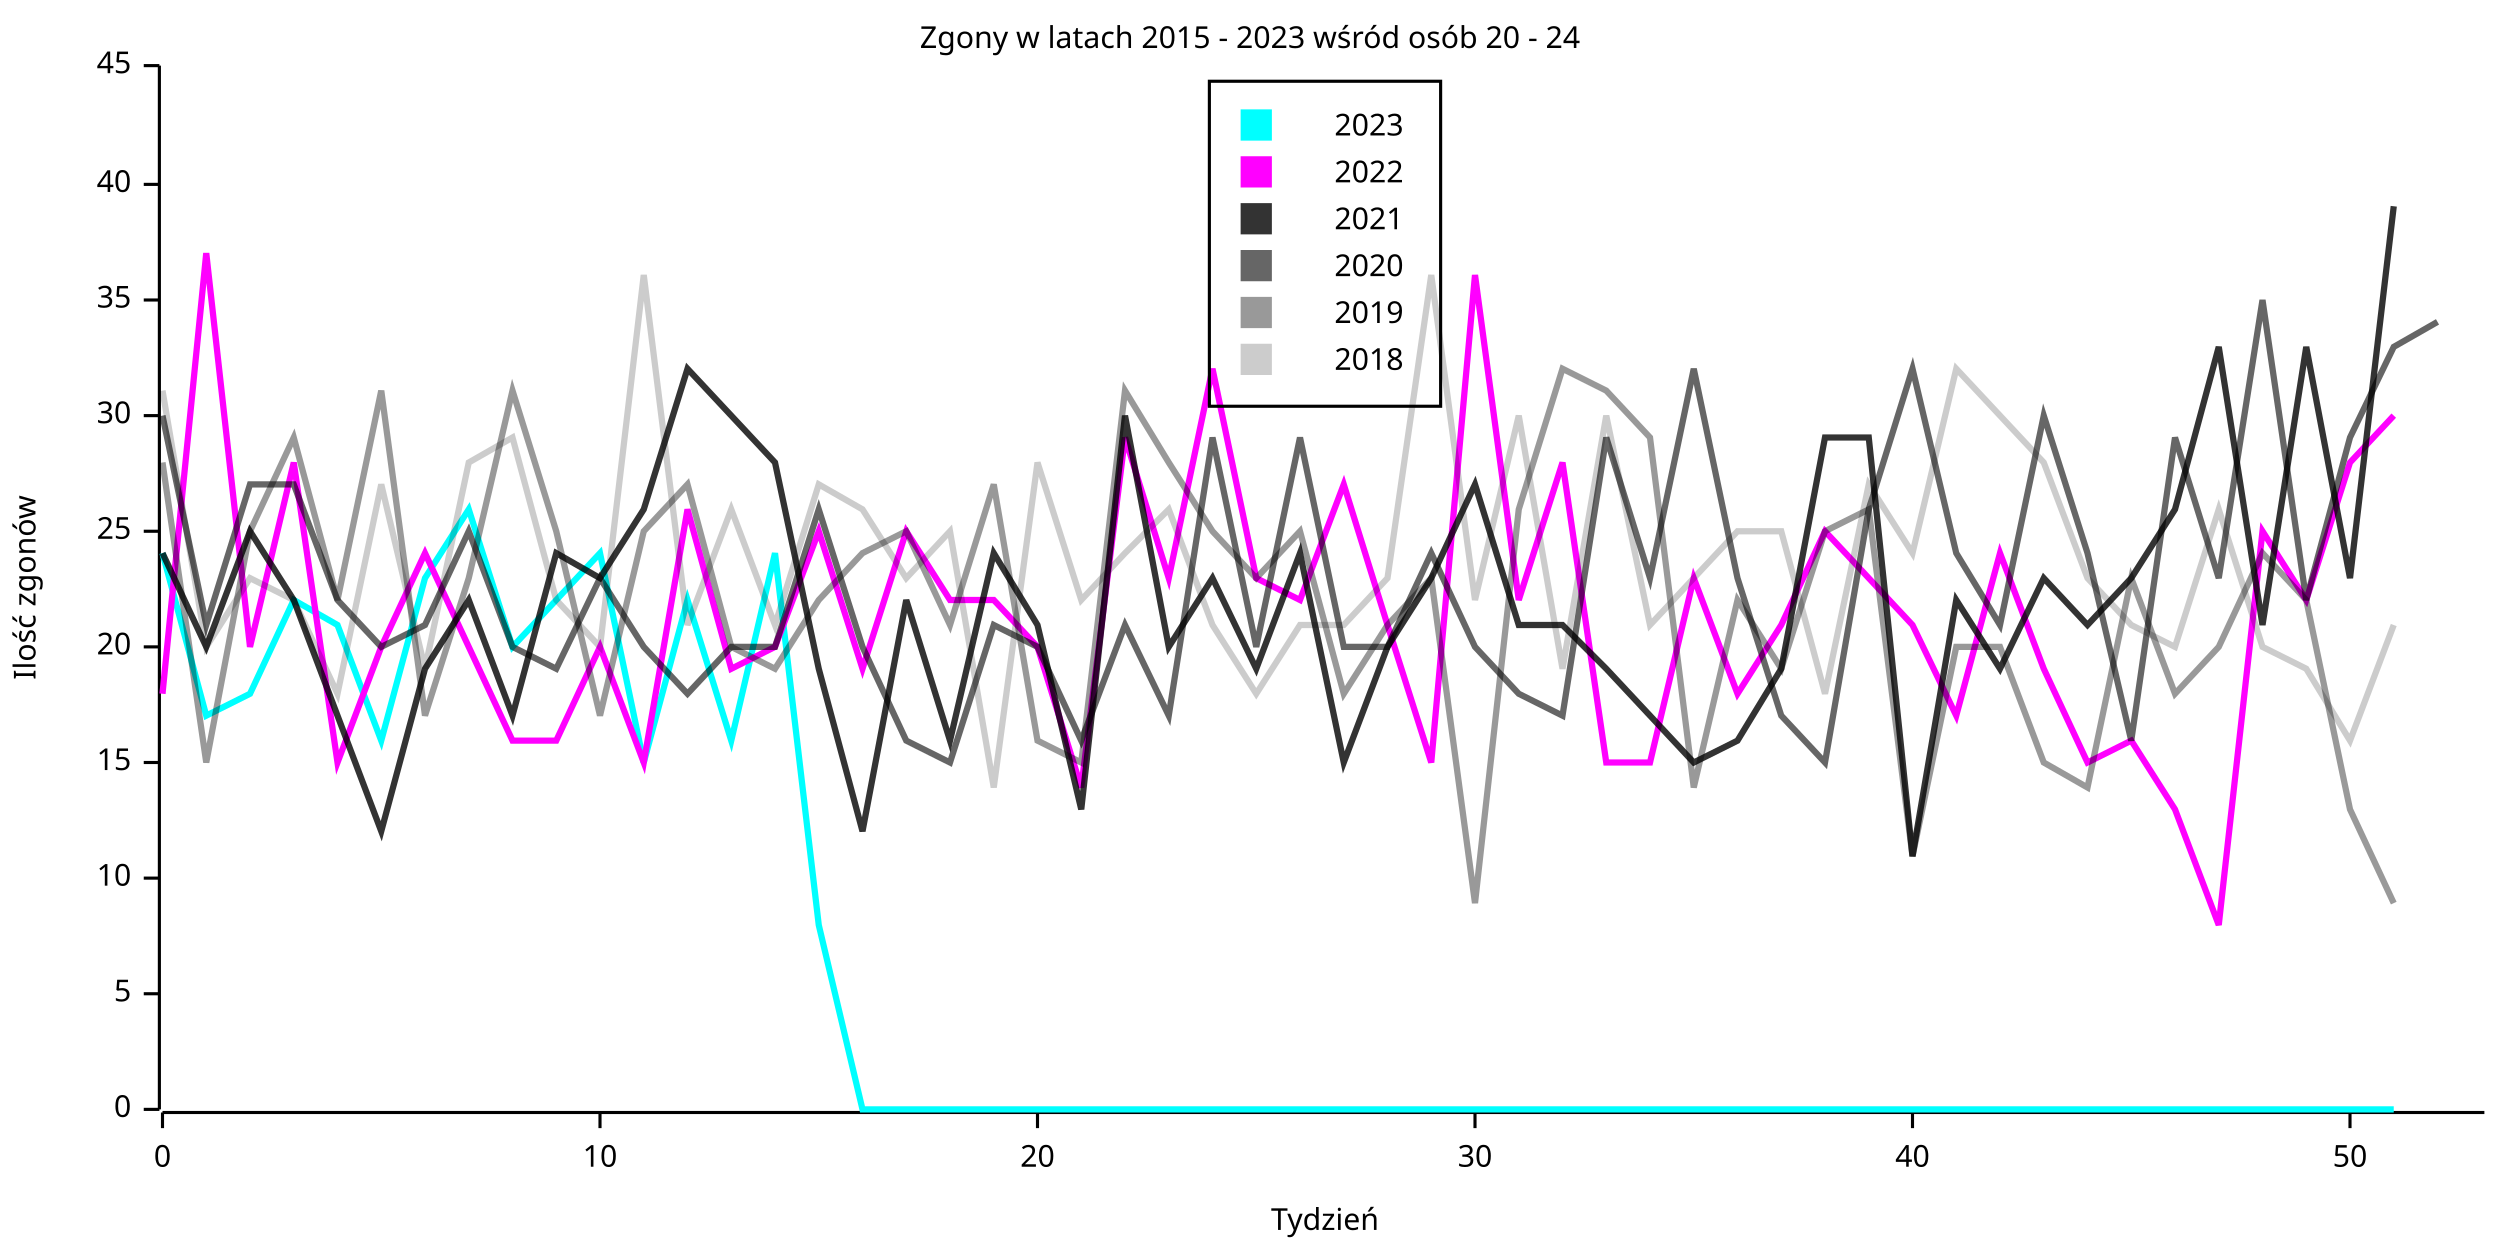
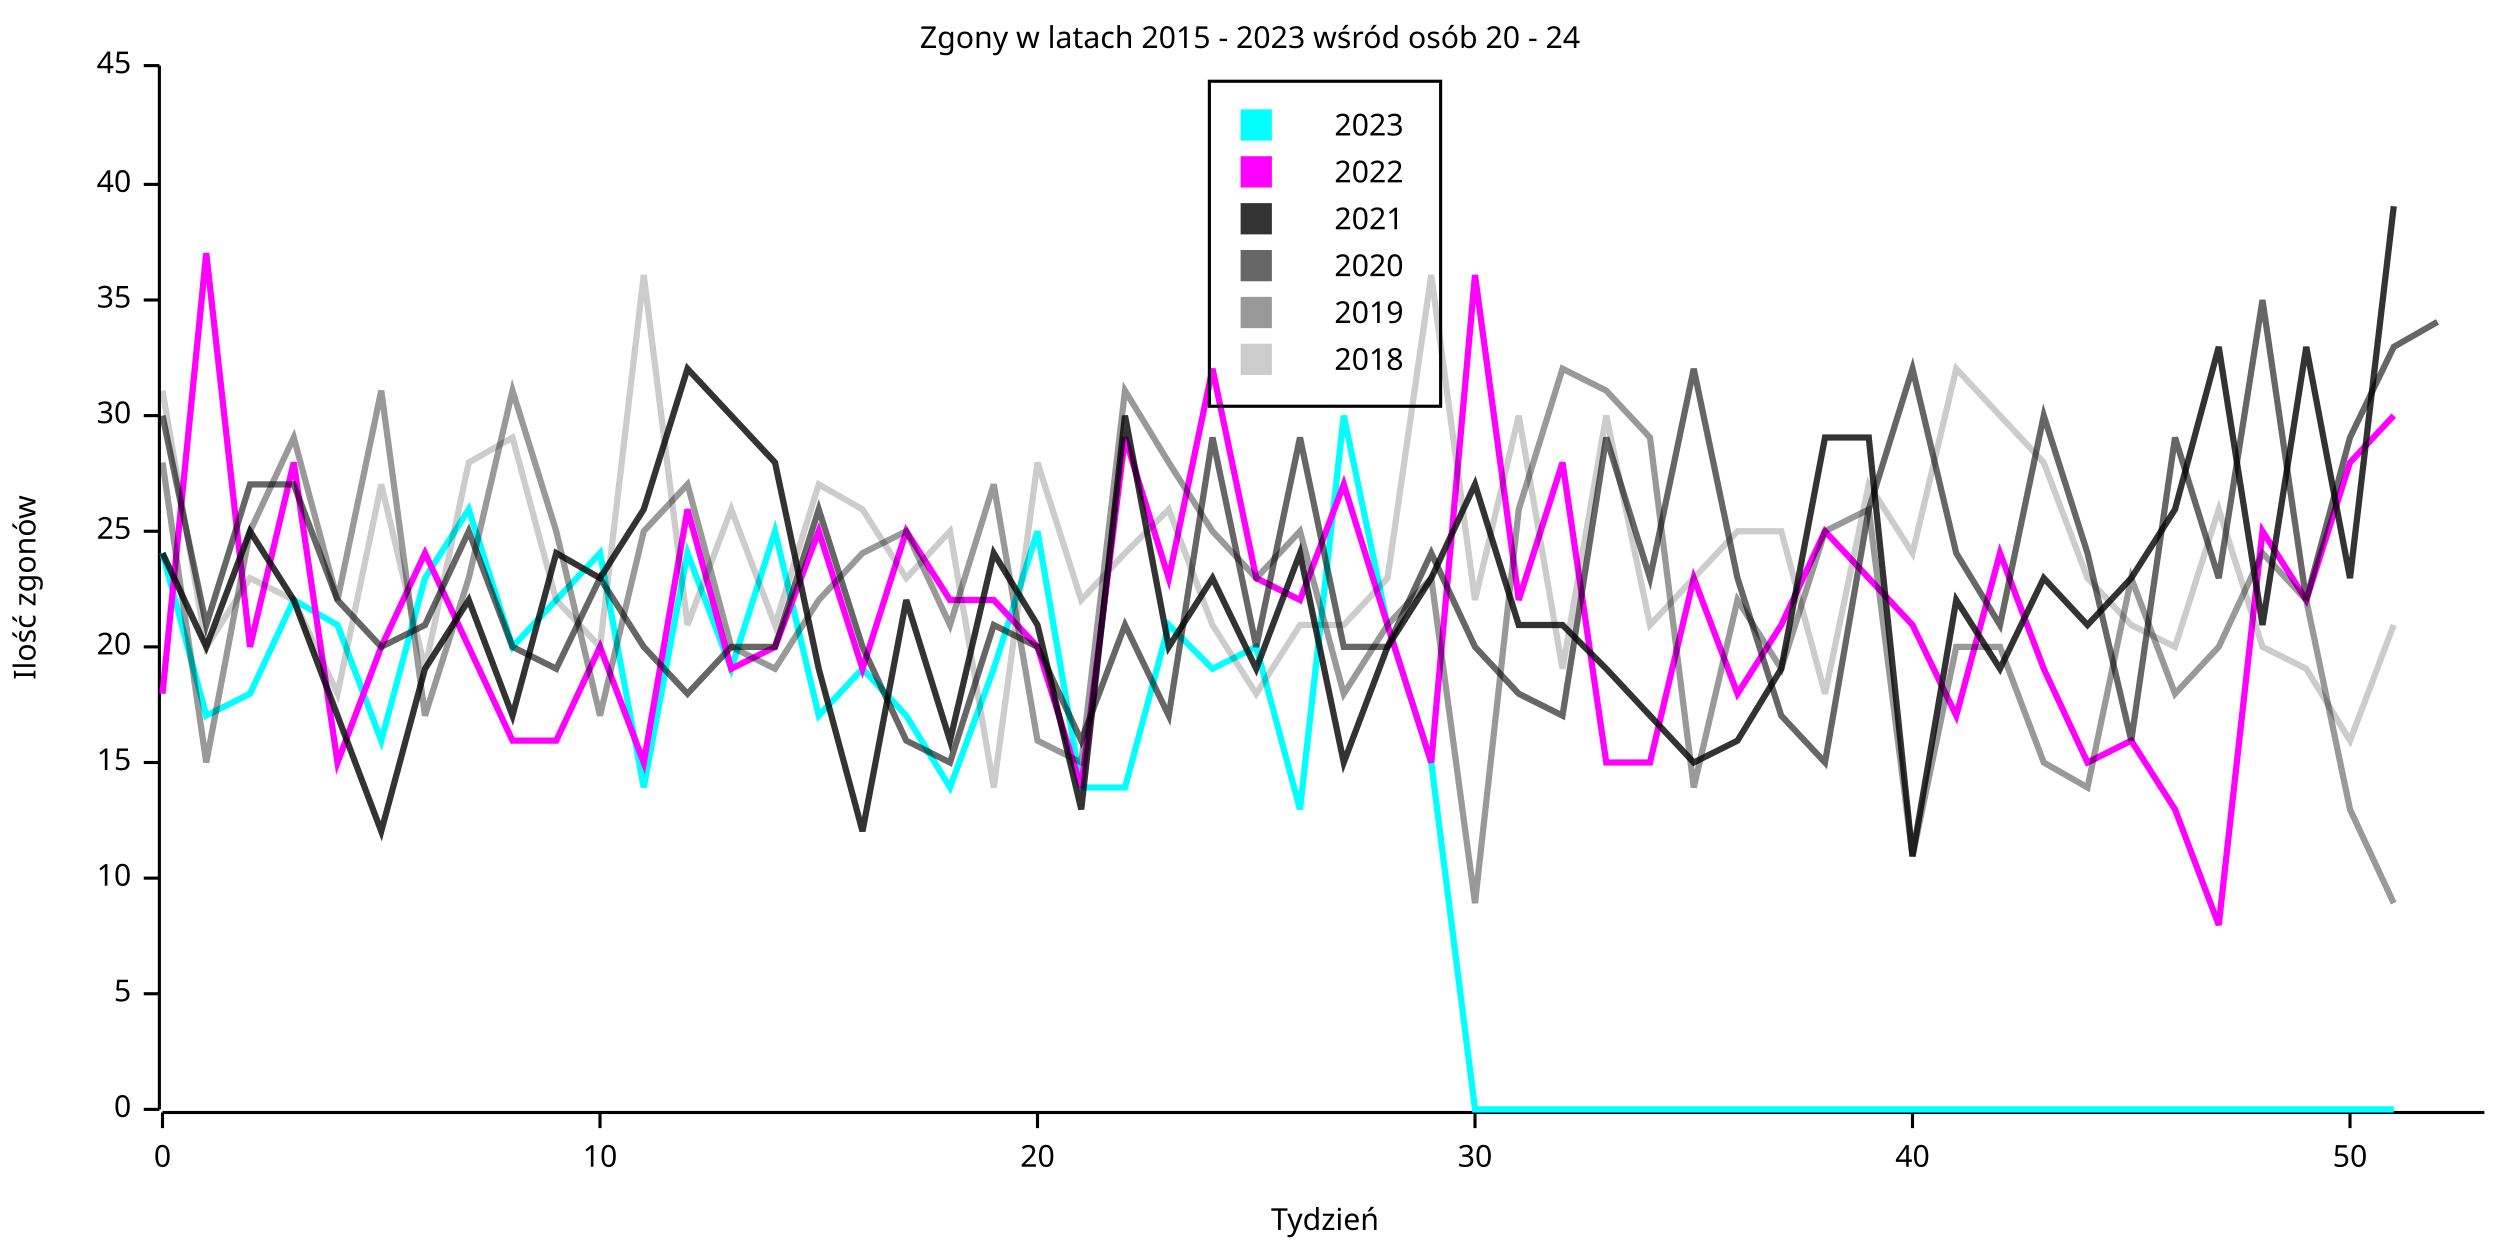
<svg xmlns="http://www.w3.org/2000/svg" width="800" height="400" viewBox="0 0 800 400">
  <rect x="0" y="0" width="800" height="400" opacity="1" fill="#FFFFFF" stroke="none" />
  <text x="400" y="8" dy="0.76em" text-anchor="middle" font-family="sans-serif" font-size="9.677" opacity="1" fill="#000000">
Zgony w latach 2015 - 2023 wśród osób 20 - 24
</text>
  <text x="4" y="188" dy="0.76em" text-anchor="middle" font-family="sans-serif" font-size="9.677" opacity="1" fill="#000000" transform="rotate(270, 4, 188)">
Ilość zgonów
</text>
  <text x="424" y="396" dy="-0.5ex" text-anchor="middle" font-family="sans-serif" font-size="9.677" opacity="1" fill="#000000">
Tydzień
</text>
  <polyline fill="none" opacity="1" stroke="#000000" stroke-width="1" points="51,21 51,355 " />
  <text x="42" y="355" dy="0.5ex" text-anchor="end" font-family="sans-serif" font-size="9.677" opacity="1" fill="#000000">
0
</text>
  <polyline fill="none" opacity="1" stroke="#000000" stroke-width="1" points="46,355 51,355 " />
  <text x="42" y="318" dy="0.5ex" text-anchor="end" font-family="sans-serif" font-size="9.677" opacity="1" fill="#000000">
5
</text>
  <polyline fill="none" opacity="1" stroke="#000000" stroke-width="1" points="46,318 51,318 " />
  <text x="42" y="281" dy="0.5ex" text-anchor="end" font-family="sans-serif" font-size="9.677" opacity="1" fill="#000000">
10
</text>
  <polyline fill="none" opacity="1" stroke="#000000" stroke-width="1" points="46,281 51,281 " />
  <text x="42" y="244" dy="0.5ex" text-anchor="end" font-family="sans-serif" font-size="9.677" opacity="1" fill="#000000">
15
</text>
  <polyline fill="none" opacity="1" stroke="#000000" stroke-width="1" points="46,244 51,244 " />
  <text x="42" y="207" dy="0.5ex" text-anchor="end" font-family="sans-serif" font-size="9.677" opacity="1" fill="#000000">
20
</text>
  <polyline fill="none" opacity="1" stroke="#000000" stroke-width="1" points="46,207 51,207 " />
  <text x="42" y="170" dy="0.5ex" text-anchor="end" font-family="sans-serif" font-size="9.677" opacity="1" fill="#000000">
25
</text>
  <polyline fill="none" opacity="1" stroke="#000000" stroke-width="1" points="46,170 51,170 " />
  <text x="42" y="133" dy="0.5ex" text-anchor="end" font-family="sans-serif" font-size="9.677" opacity="1" fill="#000000">
30
</text>
  <polyline fill="none" opacity="1" stroke="#000000" stroke-width="1" points="46,133 51,133 " />
  <text x="42" y="96" dy="0.5ex" text-anchor="end" font-family="sans-serif" font-size="9.677" opacity="1" fill="#000000">
35
</text>
  <polyline fill="none" opacity="1" stroke="#000000" stroke-width="1" points="46,96 51,96 " />
  <text x="42" y="59" dy="0.5ex" text-anchor="end" font-family="sans-serif" font-size="9.677" opacity="1" fill="#000000">
40
</text>
  <polyline fill="none" opacity="1" stroke="#000000" stroke-width="1" points="46,59 51,59 " />
  <text x="42" y="21" dy="0.5ex" text-anchor="end" font-family="sans-serif" font-size="9.677" opacity="1" fill="#000000">
45
</text>
  <polyline fill="none" opacity="1" stroke="#000000" stroke-width="1" points="46,21 51,21 " />
  <polyline fill="none" opacity="1" stroke="#000000" stroke-width="1" points="52,356 795,356 " />
  <text x="52" y="366" dy="0.76em" text-anchor="middle" font-family="sans-serif" font-size="9.677" opacity="1" fill="#000000">
0
</text>
  <polyline fill="none" opacity="1" stroke="#000000" stroke-width="1" points="52,356 52,361 " />
  <text x="192" y="366" dy="0.76em" text-anchor="middle" font-family="sans-serif" font-size="9.677" opacity="1" fill="#000000">
10
</text>
  <polyline fill="none" opacity="1" stroke="#000000" stroke-width="1" points="192,356 192,361 " />
  <text x="332" y="366" dy="0.76em" text-anchor="middle" font-family="sans-serif" font-size="9.677" opacity="1" fill="#000000">
20
</text>
  <polyline fill="none" opacity="1" stroke="#000000" stroke-width="1" points="332,356 332,361 " />
  <text x="472" y="366" dy="0.76em" text-anchor="middle" font-family="sans-serif" font-size="9.677" opacity="1" fill="#000000">
30
</text>
  <polyline fill="none" opacity="1" stroke="#000000" stroke-width="1" points="472,356 472,361 " />
  <text x="612" y="366" dy="0.76em" text-anchor="middle" font-family="sans-serif" font-size="9.677" opacity="1" fill="#000000">
40
</text>
  <polyline fill="none" opacity="1" stroke="#000000" stroke-width="1" points="612,356 612,361 " />
  <text x="752" y="366" dy="0.76em" text-anchor="middle" font-family="sans-serif" font-size="9.677" opacity="1" fill="#000000">
50
</text>
  <polyline fill="none" opacity="1" stroke="#000000" stroke-width="1" points="752,356 752,361 " />
-   <polyline fill="none" opacity="1" stroke="#00FFFF" stroke-width="2" points="52,177 66,229 80,222 94,192 108,200 122,237 136,185 150,163 164,207 178,192 192,177 206,244 220,192 234,237 248,177 262,296 276,355 290,355 304,355 318,355 332,355 346,355 360,355 374,355 388,355 402,355 416,355 430,355 444,355 458,355 472,355 486,355 500,355 514,355 528,355 542,355 556,355 570,355 584,355 598,355 612,355 626,355 640,355 654,355 668,355 682,355 696,355 710,355 724,355 738,355 752,355 766,355 " />
+   <polyline fill="none" opacity="1" stroke="#00FFFF" stroke-width="2" points="52,177 66,229 80,222 94,192 108,200 122,237 136,185 150,163 164,207 178,192 192,177 206,252 220,177 234,214 248,170 262,229 276,214 290,229 304,252 318,214 332,170 346,252 360,252 374,200 388,214 402,207 416,259 430,133 444,200 458,244 472,355 486,355 500,355 514,355 528,355 542,355 556,355 570,355 584,355 598,355 612,355 626,355 640,355 654,355 668,355 682,355 696,355 710,355 724,355 738,355 752,355 766,355 " />
  <polyline fill="none" opacity="1" stroke="#FF00FF" stroke-width="2" points="52,222 66,81 80,207 94,148 108,244 122,207 136,177 150,207 164,237 178,237 192,207 206,244 220,163 234,214 248,207 262,170 276,214 290,170 304,192 318,192 332,207 346,252 360,140 374,185 388,118 402,185 416,192 430,155 444,200 458,244 472,88 486,192 500,148 514,244 528,244 542,185 556,222 570,200 584,170 598,185 612,200 626,229 640,177 654,214 668,244 682,237 696,259 710,296 724,170 738,192 752,148 766,133 " />
  <polyline fill="none" opacity="0.8" stroke="#000000" stroke-width="2" points="52,177 66,207 80,170 94,192 108,229 122,266 136,214 150,192 164,229 178,177 192,185 206,163 220,118 234,133 248,148 262,214 276,266 290,192 304,237 318,177 332,200 346,259 360,133 374,207 388,185 402,214 416,177 430,244 444,207 458,185 472,155 486,200 500,200 514,214 528,229 542,244 556,237 570,214 584,140 598,140 612,274 626,192 640,214 654,185 668,200 682,185 696,163 710,111 724,200 738,111 752,185 766,66 " />
  <polyline fill="none" opacity="0.6" stroke="#000000" stroke-width="2" points="52,133 66,200 80,155 94,155 108,192 122,207 136,200 150,170 164,207 178,214 192,185 206,207 220,222 234,207 248,207 262,163 276,207 290,237 304,244 318,200 332,207 346,237 360,200 374,229 388,140 402,207 416,140 430,207 444,207 458,177 472,207 486,222 500,229 514,140 528,185 542,118 556,185 570,229 584,244 598,163 612,118 626,177 640,200 654,133 668,177 682,237 696,140 710,185 724,96 738,192 752,140 766,111 780,103 " />
  <polyline fill="none" opacity="0.4" stroke="#000000" stroke-width="2" points="52,148 66,244 80,170 94,140 108,192 122,125 136,229 150,185 164,125 178,170 192,229 206,170 220,155 234,207 248,214 262,192 276,177 290,170 304,200 318,155 332,237 346,244 360,125 374,148 388,170 402,185 416,170 430,222 444,200 458,185 472,289 486,163 500,118 514,125 528,140 542,252 556,192 570,214 584,170 598,163 612,274 626,207 640,207 654,244 668,252 682,185 696,222 710,207 724,177 738,192 752,259 766,289 " />
  <polyline fill="none" opacity="0.2" stroke="#000000" stroke-width="2" points="52,125 66,207 80,185 94,192 108,222 122,155 136,214 150,148 164,140 178,192 192,207 206,88 220,200 234,163 248,200 262,155 276,163 290,185 304,170 318,252 332,148 346,192 360,177 374,163 388,200 402,222 416,200 430,200 444,185 458,88 472,192 486,133 500,214 514,133 528,200 542,185 556,170 570,170 584,222 598,155 612,177 626,118 640,133 654,148 668,185 682,200 696,207 710,163 724,207 738,214 752,237 766,200 " />
  <rect x="387" y="26" width="74" height="104" opacity="1" fill="none" stroke="#000000" />
  <text x="427" y="36" dy="0.76em" text-anchor="start" font-family="sans-serif" font-size="9.677" opacity="1" fill="#000000">
2023
</text>
  <text x="427" y="51" dy="0.76em" text-anchor="start" font-family="sans-serif" font-size="9.677" opacity="1" fill="#000000">
2022
</text>
  <text x="427" y="66" dy="0.76em" text-anchor="start" font-family="sans-serif" font-size="9.677" opacity="1" fill="#000000">
2021
</text>
  <text x="427" y="81" dy="0.76em" text-anchor="start" font-family="sans-serif" font-size="9.677" opacity="1" fill="#000000">
2020
</text>
  <text x="427" y="96" dy="0.76em" text-anchor="start" font-family="sans-serif" font-size="9.677" opacity="1" fill="#000000">
2019
</text>
  <text x="427" y="111" dy="0.76em" text-anchor="start" font-family="sans-serif" font-size="9.677" opacity="1" fill="#000000">
2018
</text>
  <rect x="397" y="35" width="10" height="10" opacity="1" fill="#00FFFF" stroke="none" />
  <rect x="397" y="50" width="10" height="10" opacity="1" fill="#FF00FF" stroke="none" />
  <rect x="397" y="65" width="10" height="10" opacity="0.8" fill="#000000" stroke="none" />
  <rect x="397" y="80" width="10" height="10" opacity="0.6" fill="#000000" stroke="none" />
  <rect x="397" y="95" width="10" height="10" opacity="0.4" fill="#000000" stroke="none" />
  <rect x="397" y="110" width="10" height="10" opacity="0.2" fill="#000000" stroke="none" />
</svg>
